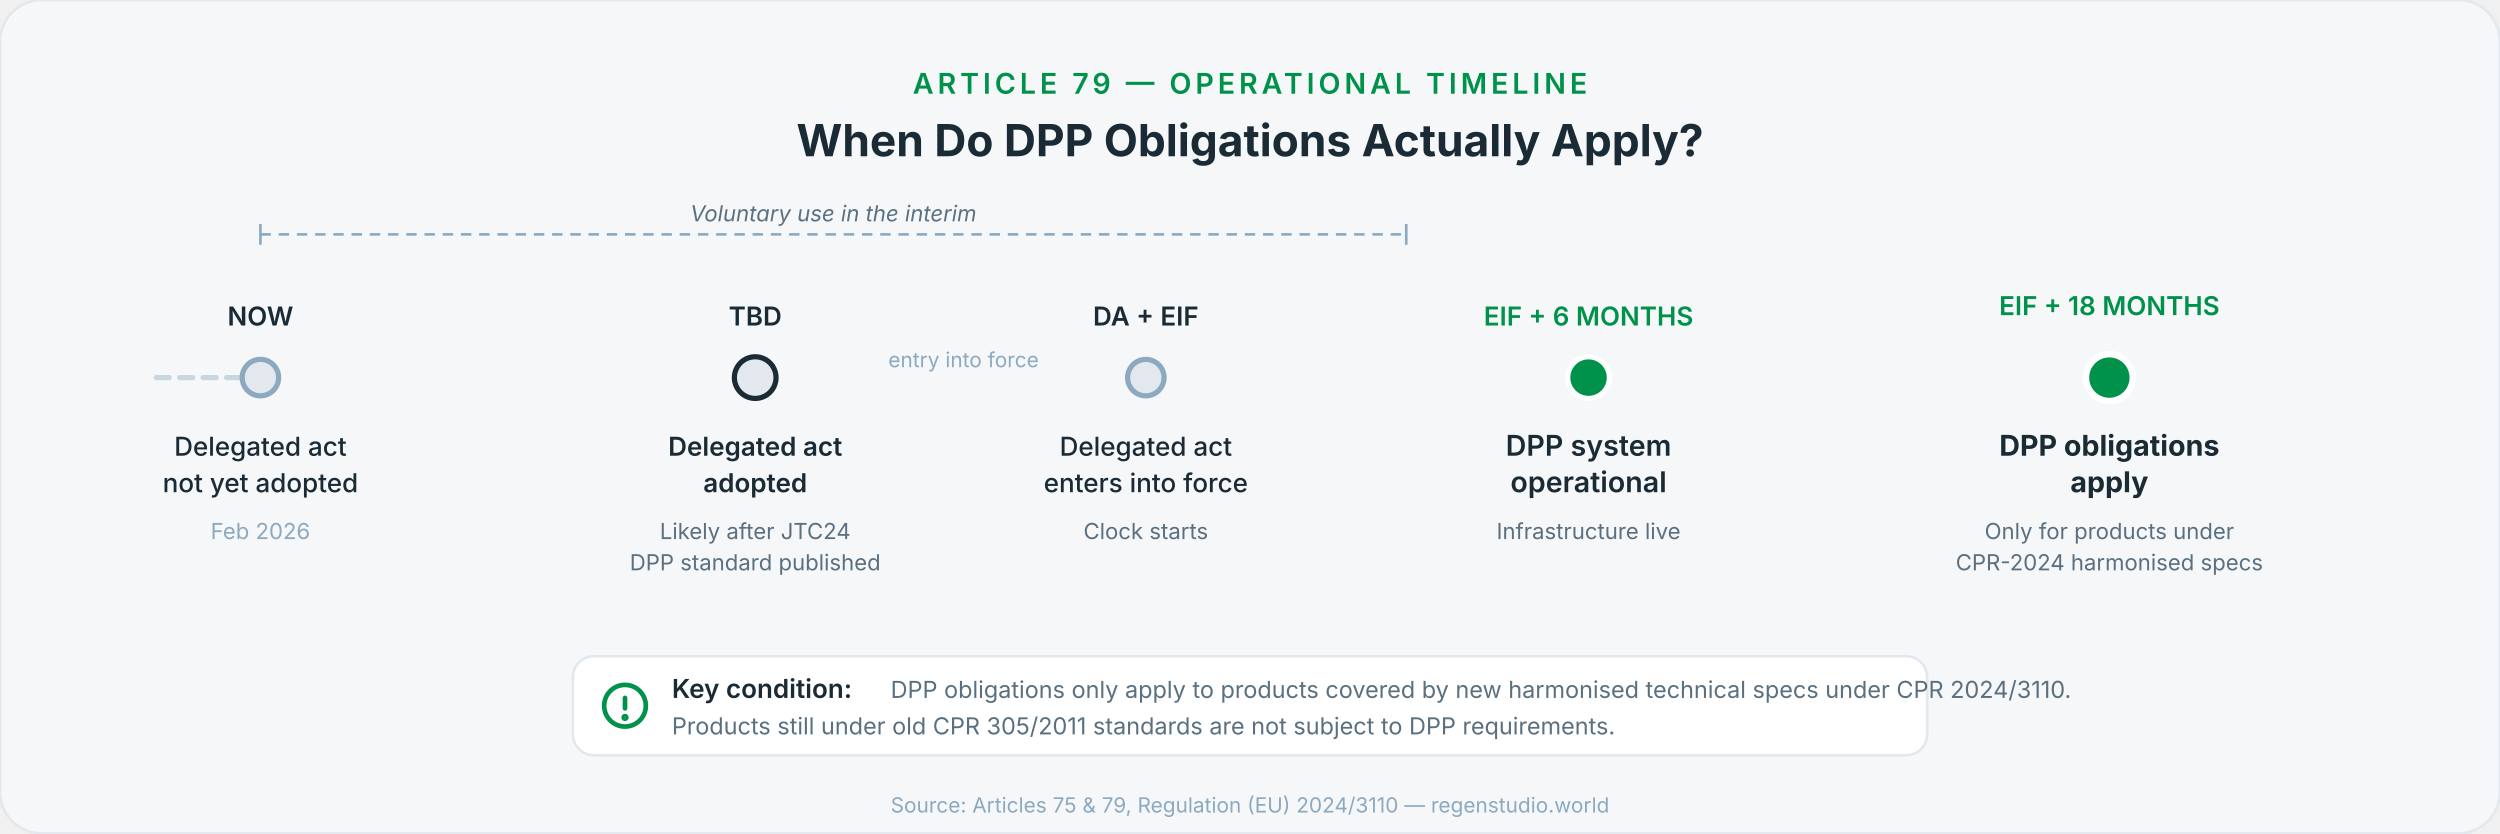
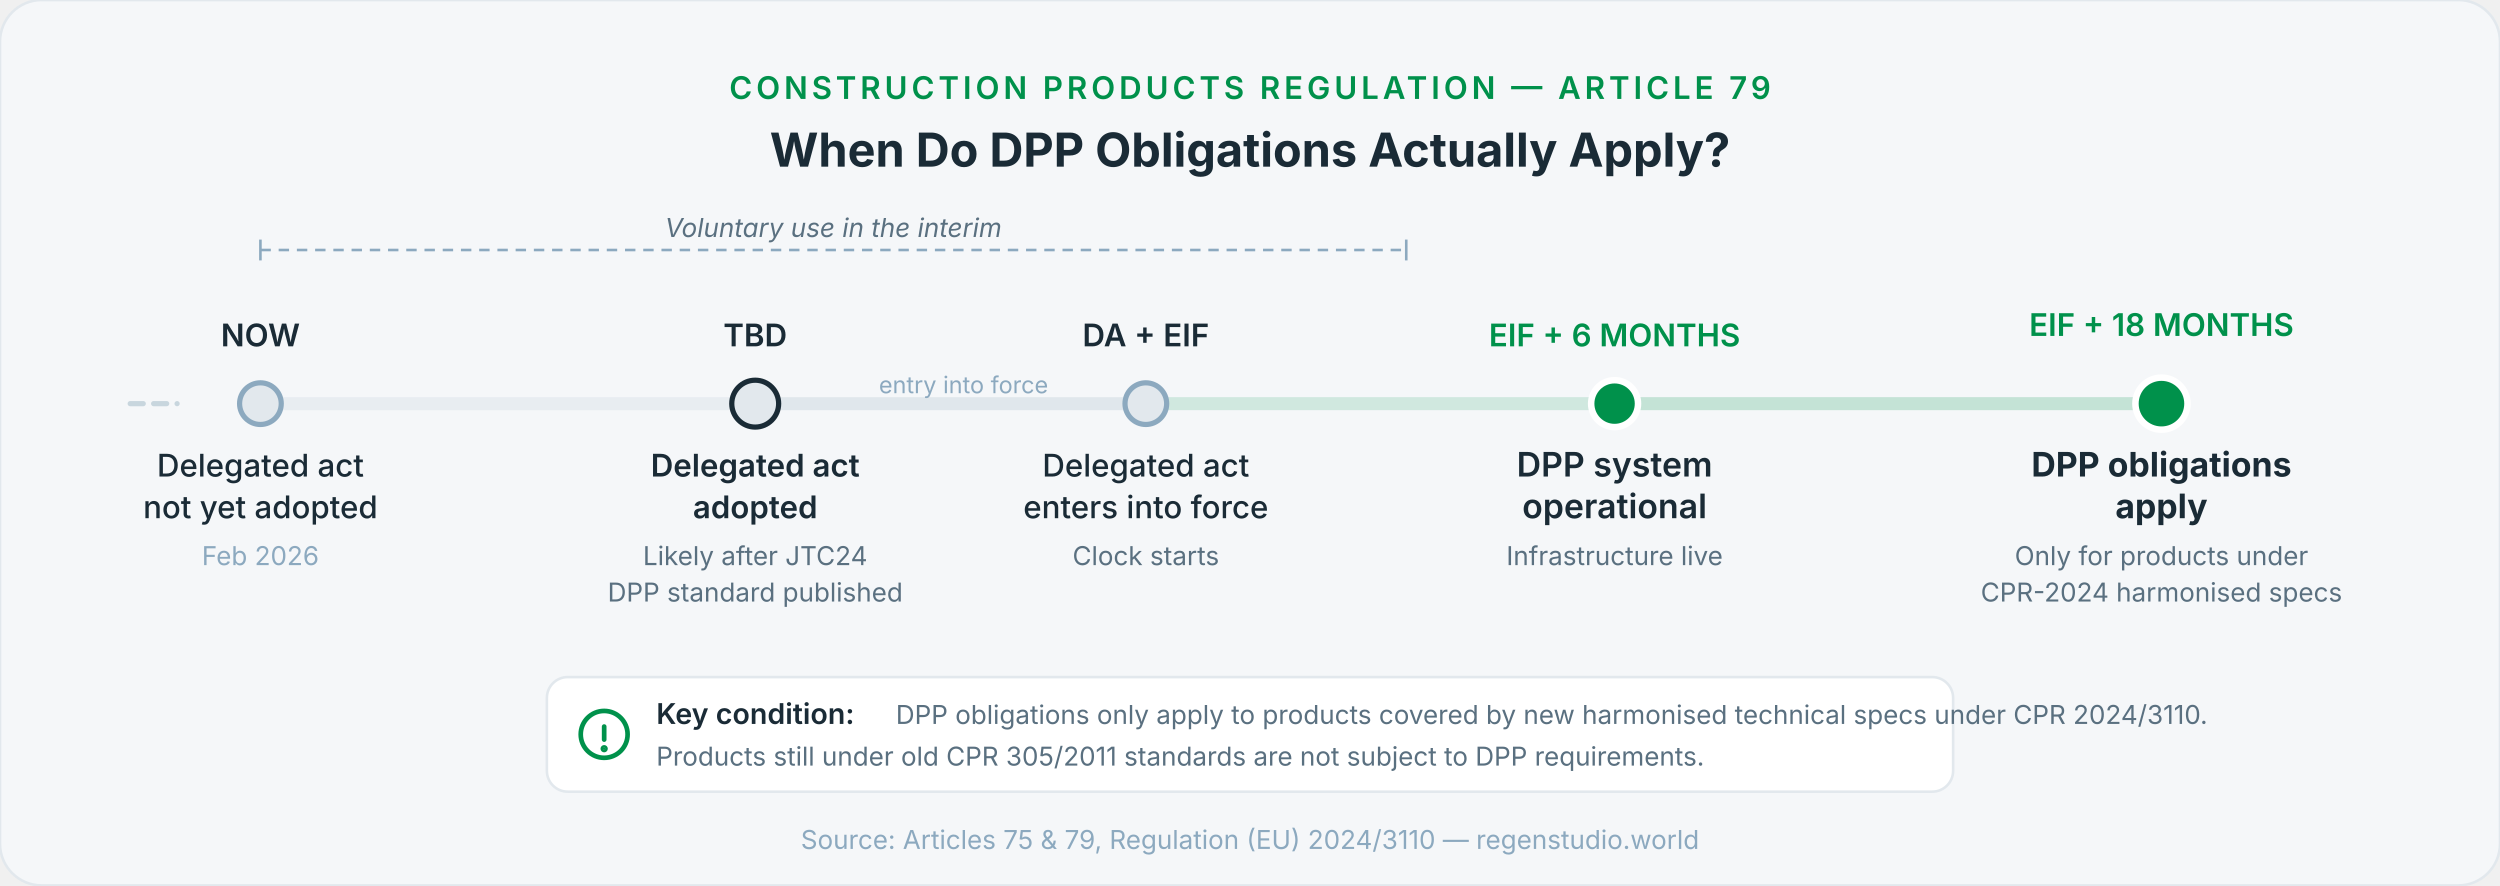
- <svg xmlns="http://www.w3.org/2000/svg" viewBox="0 0 960 320" font-family="'Inter', 'Segoe UI', system-ui, sans-serif">
+ <svg xmlns="http://www.w3.org/2000/svg" viewBox="0 0 960 340" font-family="'Inter', 'Segoe UI', system-ui, sans-serif">
  <defs>
    <linearGradient id="line-grad" x1="0" y1="0" x2="1" y2="0">
      <stop offset="0%" stop-color="#C8D6DE" />
      <stop offset="60%" stop-color="#00914B" />
      <stop offset="100%" stop-color="#00914B" />
    </linearGradient>
  </defs>
-   <rect width="960" height="320" rx="16" fill="#F5F7F9" stroke="#E2E8ED" stroke-width="1" />
-   <text x="480" y="36" text-anchor="middle" fill="#00914B" font-size="11" font-weight="600" letter-spacing="1.5">ARTICLE 79 — OPERATIONAL TIMELINE</text>
-   <text x="480" y="60" text-anchor="middle" fill="#1A2B36" font-size="17" font-weight="700">When Do DPP Obligations Actually Apply?</text>
-   <line x1="100" y1="145" x2="860" y2="145" stroke="url(#line-grad)" stroke-width="3" stroke-linecap="round" />
-   <line x1="60" y1="145" x2="98" y2="145" stroke="#C8D6DE" stroke-width="2" stroke-dasharray="5,4" stroke-linecap="round" />
-   <circle cx="100" cy="145" r="7" fill="#E2E8ED" stroke="#8CA9BF" stroke-width="2" />
-   <text x="100" y="125" text-anchor="middle" fill="#1A2B36" font-size="10" font-weight="600">NOW</text>
-   <text x="100" y="175" text-anchor="middle" fill="#1A2B36" font-size="10" font-weight="500">Delegated act</text>
-   <text x="100" y="189" text-anchor="middle" fill="#1A2B36" font-size="10" font-weight="500">not yet adopted</text>
-   <text x="100" y="207" text-anchor="middle" fill="#8CA9BF" font-size="8.5">Feb 2026</text>
-   <line x1="100" y1="90" x2="540" y2="90" stroke="#8CA9BF" stroke-width="1" stroke-dasharray="4,3" />
-   <line x1="100" y1="86" x2="100" y2="94" stroke="#8CA9BF" stroke-width="1" />
-   <line x1="540" y1="86" x2="540" y2="94" stroke="#8CA9BF" stroke-width="1" />
-   <text x="320" y="85" text-anchor="middle" fill="#5A7080" font-size="8.5" font-style="italic">Voluntary use in the interim</text>
-   <circle cx="290" cy="145" r="8" fill="#E2E8ED" stroke="#1A2B36" stroke-width="2" />
-   <text x="290" y="125" text-anchor="middle" fill="#1A2B36" font-size="10" font-weight="600">TBD</text>
-   <text x="290" y="175" text-anchor="middle" fill="#1A2B36" font-size="10" font-weight="600">Delegated act</text>
-   <text x="290" y="189" text-anchor="middle" fill="#1A2B36" font-size="10" font-weight="600">adopted</text>
-   <text x="290" y="207" text-anchor="middle" fill="#5A7080" font-size="8.5">Likely after JTC24</text>
-   <text x="290" y="219" text-anchor="middle" fill="#5A7080" font-size="8.5">DPP standard published</text>
-   <text x="370" y="141" text-anchor="middle" fill="#8CA9BF" font-size="8">entry into force</text>
-   <circle cx="440" cy="145" r="7" fill="#E2E8ED" stroke="#8CA9BF" stroke-width="2" />
-   <text x="440" y="125" text-anchor="middle" fill="#1A2B36" font-size="10" font-weight="600">DA + EIF</text>
-   <text x="440" y="175" text-anchor="middle" fill="#1A2B36" font-size="10" font-weight="500">Delegated act</text>
-   <text x="440" y="189" text-anchor="middle" fill="#1A2B36" font-size="10" font-weight="500">enters into force</text>
-   <text x="440" y="207" text-anchor="middle" fill="#5A7080" font-size="8.5">Clock starts</text>
-   <circle cx="610" cy="145" r="8" fill="#00914B" stroke="#FFFFFF" stroke-width="2" />
-   <text x="610" y="125" text-anchor="middle" fill="#00914B" font-size="10" font-weight="600">EIF + 6 MONTHS</text>
-   <text x="610" y="175" text-anchor="middle" fill="#1A2B36" font-size="11" font-weight="600">DPP system</text>
-   <text x="610" y="189" text-anchor="middle" fill="#1A2B36" font-size="11" font-weight="600">operational</text>
-   <text x="610" y="207" text-anchor="middle" fill="#5A7080" font-size="8.5">Infrastructure live</text>
-   <circle cx="810" cy="145" r="9" fill="#00914B" stroke="#FFFFFF" stroke-width="2.5" />
-   <text x="810" y="121" text-anchor="middle" fill="#00914B" font-size="10" font-weight="600">EIF + 18 MONTHS</text>
-   <text x="810" y="175" text-anchor="middle" fill="#1A2B36" font-size="11" font-weight="700">DPP obligations</text>
-   <text x="810" y="189" text-anchor="middle" fill="#1A2B36" font-size="11" font-weight="700">apply</text>
-   <text x="810" y="207" text-anchor="middle" fill="#5A7080" font-size="8.5">Only for products under</text>
-   <text x="810" y="219" text-anchor="middle" fill="#5A7080" font-size="8.5">CPR-2024 harmonised specs</text>
-   <rect x="220" y="252" width="520" height="38" rx="8" fill="#FFFFFF" stroke="#E2E8ED" stroke-width="1" />
-   <g transform="translate(240,271)" fill="none" stroke="#00914B" stroke-width="1.8" stroke-linecap="round" stroke-linejoin="round">
-     <circle cx="0" cy="0" r="8" />
-     <line x1="0" y1="-3" x2="0" y2="1" />
-     <circle cx="0" cy="4.5" r="0.5" fill="#00914B" />
+   <rect width="960" height="340" rx="16" fill="#F5F7F9" stroke="#E2E8ED" stroke-width="1" />
+   <text x="480" y="38" text-anchor="middle" fill="#00914B" font-size="12" font-weight="600" letter-spacing="1.5">CONSTRUCTION PRODUCTS REGULATION — ARTICLE 79</text>
+   <text x="480" y="64" text-anchor="middle" fill="#1A2B36" font-size="18" font-weight="700">When Do DPP Obligations Actually Apply?</text>
+   <line x1="70" y1="155" x2="860" y2="155" stroke="url(#line-grad)" stroke-width="3" stroke-linecap="round" />
+   <line x1="50" y1="155" x2="68" y2="155" stroke="#C8D6DE" stroke-width="2" stroke-dasharray="5,4" stroke-linecap="round" />
+   <line x1="100" y1="155" x2="290" y2="155" stroke="#C8D6DE" stroke-width="5" opacity="0.3" />
+   <line x1="290" y1="155" x2="440" y2="155" stroke="#B0C4CE" stroke-width="5" opacity="0.3" />
+   <line x1="440" y1="155" x2="620" y2="155" stroke="#00914B" stroke-width="5" opacity="0.15" />
+   <line x1="620" y1="155" x2="830" y2="155" stroke="#00914B" stroke-width="5" opacity="0.2" />
+   <line x1="100" y1="96" x2="540" y2="96" stroke="#8CA9BF" stroke-width="1" stroke-dasharray="4,3" />
+   <line x1="100" y1="92" x2="100" y2="100" stroke="#8CA9BF" stroke-width="1" />
+   <line x1="540" y1="92" x2="540" y2="100" stroke="#8CA9BF" stroke-width="1" />
+   <text x="320" y="91" text-anchor="middle" fill="#5A7080" font-size="10" font-style="italic">Voluntary use in the interim</text>
+   <circle cx="100" cy="155" r="8" fill="#E2E8ED" stroke="#8CA9BF" stroke-width="2" />
+   <text x="100" y="133" text-anchor="middle" fill="#1A2B36" font-size="12" font-weight="600">NOW</text>
+   <text x="100" y="183" text-anchor="middle" fill="#1A2B36" font-size="12" font-weight="500">Delegated act</text>
+   <text x="100" y="199" text-anchor="middle" fill="#1A2B36" font-size="12" font-weight="500">not yet adopted</text>
+   <text x="100" y="217" text-anchor="middle" fill="#8CA9BF" font-size="10">Feb 2026</text>
+   <circle cx="290" cy="155" r="9" fill="#E2E8ED" stroke="#1A2B36" stroke-width="2" />
+   <text x="290" y="133" text-anchor="middle" fill="#1A2B36" font-size="12" font-weight="600">TBD</text>
+   <text x="290" y="183" text-anchor="middle" fill="#1A2B36" font-size="12" font-weight="600">Delegated act</text>
+   <text x="290" y="199" text-anchor="middle" fill="#1A2B36" font-size="12" font-weight="600">adopted</text>
+   <text x="290" y="217" text-anchor="middle" fill="#5A7080" font-size="10">Likely after JTC24</text>
+   <text x="290" y="231" text-anchor="middle" fill="#5A7080" font-size="10">DPP standard published</text>
+   <text x="370" y="151" text-anchor="middle" fill="#8CA9BF" font-size="9">entry into force</text>
+   <circle cx="440" cy="155" r="8" fill="#E2E8ED" stroke="#8CA9BF" stroke-width="2" />
+   <text x="440" y="133" text-anchor="middle" fill="#1A2B36" font-size="12" font-weight="600">DA + EIF</text>
+   <text x="440" y="183" text-anchor="middle" fill="#1A2B36" font-size="12" font-weight="500">Delegated act</text>
+   <text x="440" y="199" text-anchor="middle" fill="#1A2B36" font-size="12" font-weight="500">enters into force</text>
+   <text x="440" y="217" text-anchor="middle" fill="#5A7080" font-size="10">Clock starts</text>
+   <circle cx="620" cy="155" r="9" fill="#00914B" stroke="#FFFFFF" stroke-width="2.5" />
+   <text x="620" y="133" text-anchor="middle" fill="#00914B" font-size="12" font-weight="600">EIF + 6 MONTHS</text>
+   <text x="620" y="183" text-anchor="middle" fill="#1A2B36" font-size="13" font-weight="600">DPP system</text>
+   <text x="620" y="199" text-anchor="middle" fill="#1A2B36" font-size="13" font-weight="600">operational</text>
+   <text x="620" y="217" text-anchor="middle" fill="#5A7080" font-size="10">Infrastructure live</text>
+   <circle cx="830" cy="155" r="10" fill="#00914B" stroke="#FFFFFF" stroke-width="2.5" />
+   <text x="830" y="129" text-anchor="middle" fill="#00914B" font-size="12" font-weight="600">EIF + 18 MONTHS</text>
+   <text x="830" y="183" text-anchor="middle" fill="#1A2B36" font-size="13" font-weight="700">DPP obligations</text>
+   <text x="830" y="199" text-anchor="middle" fill="#1A2B36" font-size="13" font-weight="700">apply</text>
+   <text x="830" y="217" text-anchor="middle" fill="#5A7080" font-size="10">Only for products under</text>
+   <text x="830" y="231" text-anchor="middle" fill="#5A7080" font-size="10">CPR-2024 harmonised specs</text>
+   <rect x="210" y="260" width="540" height="44" rx="8" fill="#FFFFFF" stroke="#E2E8ED" stroke-width="1" />
+   <g transform="translate(232,282)" fill="none" stroke="#00914B" stroke-width="1.8" stroke-linecap="round" stroke-linejoin="round">
+     <circle cx="0" cy="0" r="9" />
+     <line x1="0" y1="-3" x2="0" y2="2" />
+     <circle cx="0" cy="5.5" r="0.5" fill="#00914B" />
  </g>
-   <text x="258" y="268" fill="#1A2B36" font-size="10" font-weight="600">Key condition:</text>
-   <text x="342" y="268" fill="#5A7080" font-size="9">DPP obligations only apply to products covered by new harmonised technical specs under CPR 2024/3110.</text>
-   <text x="258" y="282" fill="#5A7080" font-size="9">Products still under old CPR 305/2011 standards are not subject to DPP requirements.</text>
-   <text x="480" y="312" text-anchor="middle" fill="#8CA9BF" font-size="8">Source: Articles 75 &amp; 79, Regulation (EU) 2024/3110 — regenstudio.world</text>
+   <text x="252" y="278" fill="#1A2B36" font-size="11" font-weight="600">Key condition:</text>
+   <text x="344" y="278" fill="#5A7080" font-size="10">DPP obligations only apply to products covered by new harmonised technical specs under CPR 2024/3110.</text>
+   <text x="252" y="294" fill="#5A7080" font-size="10">Products still under old CPR 305/2011 standards are not subject to DPP requirements.</text>
+   <text x="480" y="326" text-anchor="middle" fill="#8CA9BF" font-size="10">Source: Articles 75 &amp; 79, Regulation (EU) 2024/3110 — regenstudio.world</text>
</svg>
